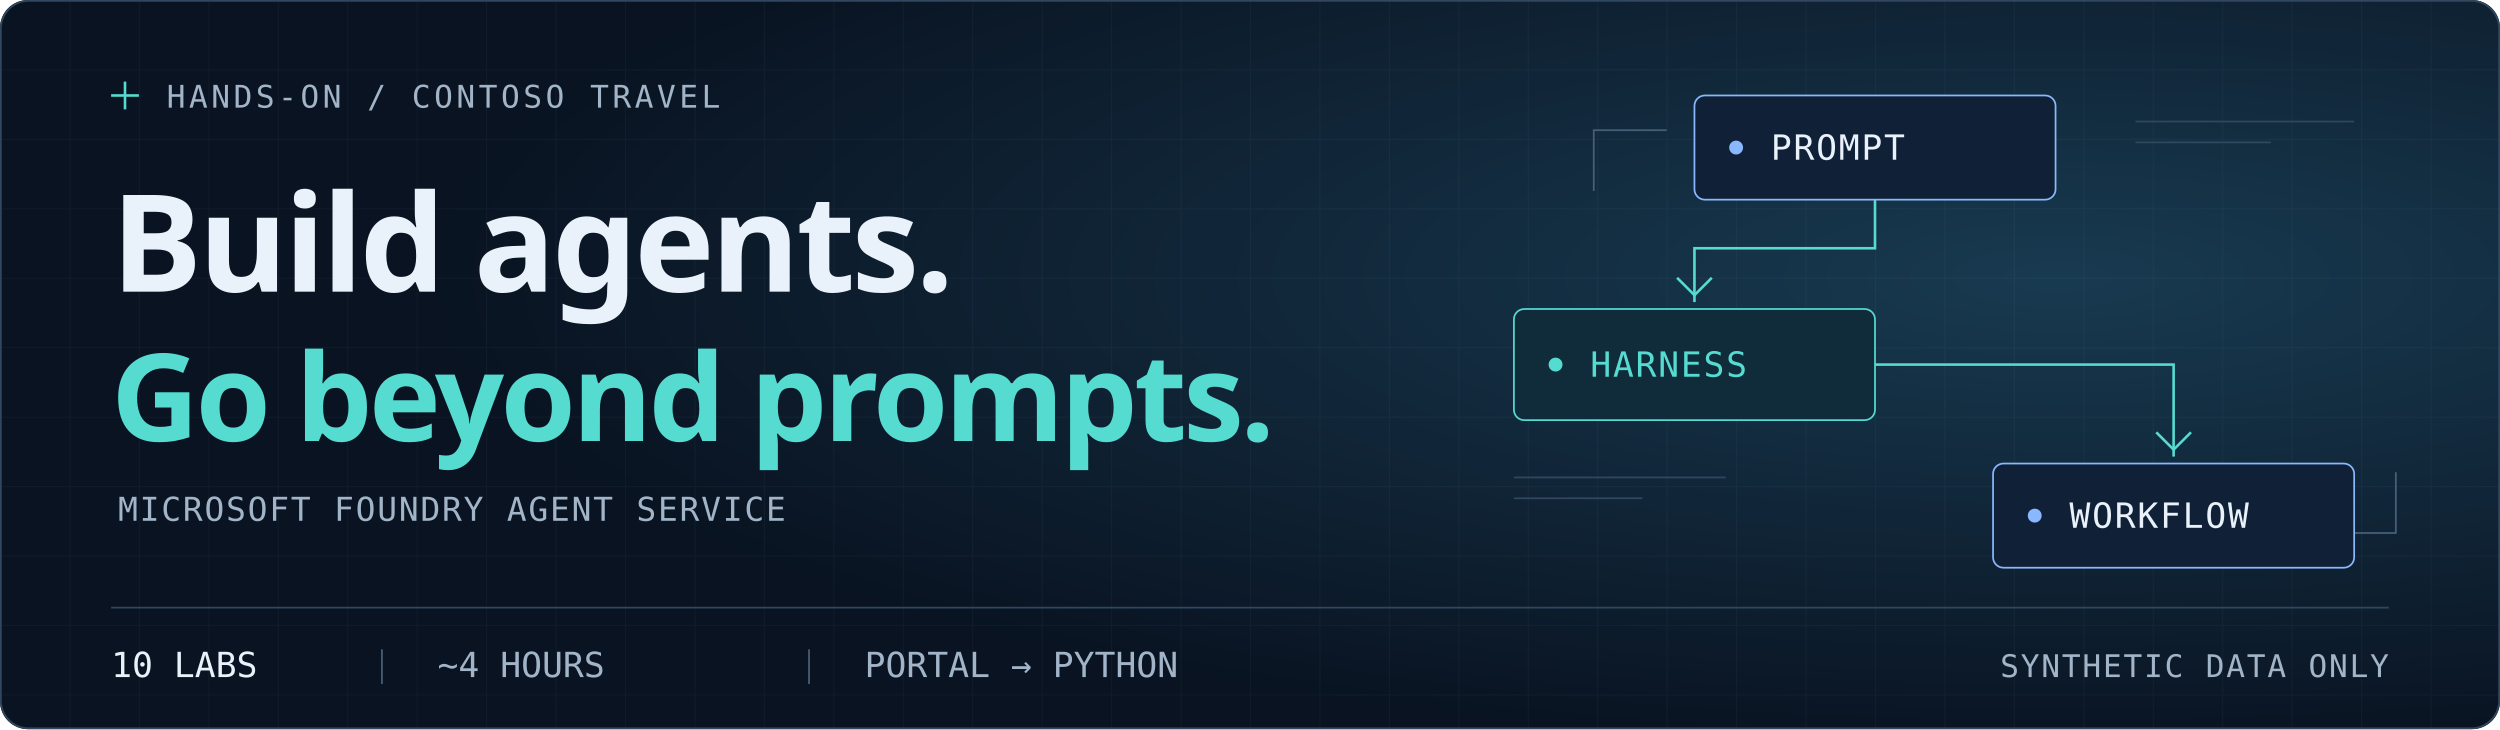
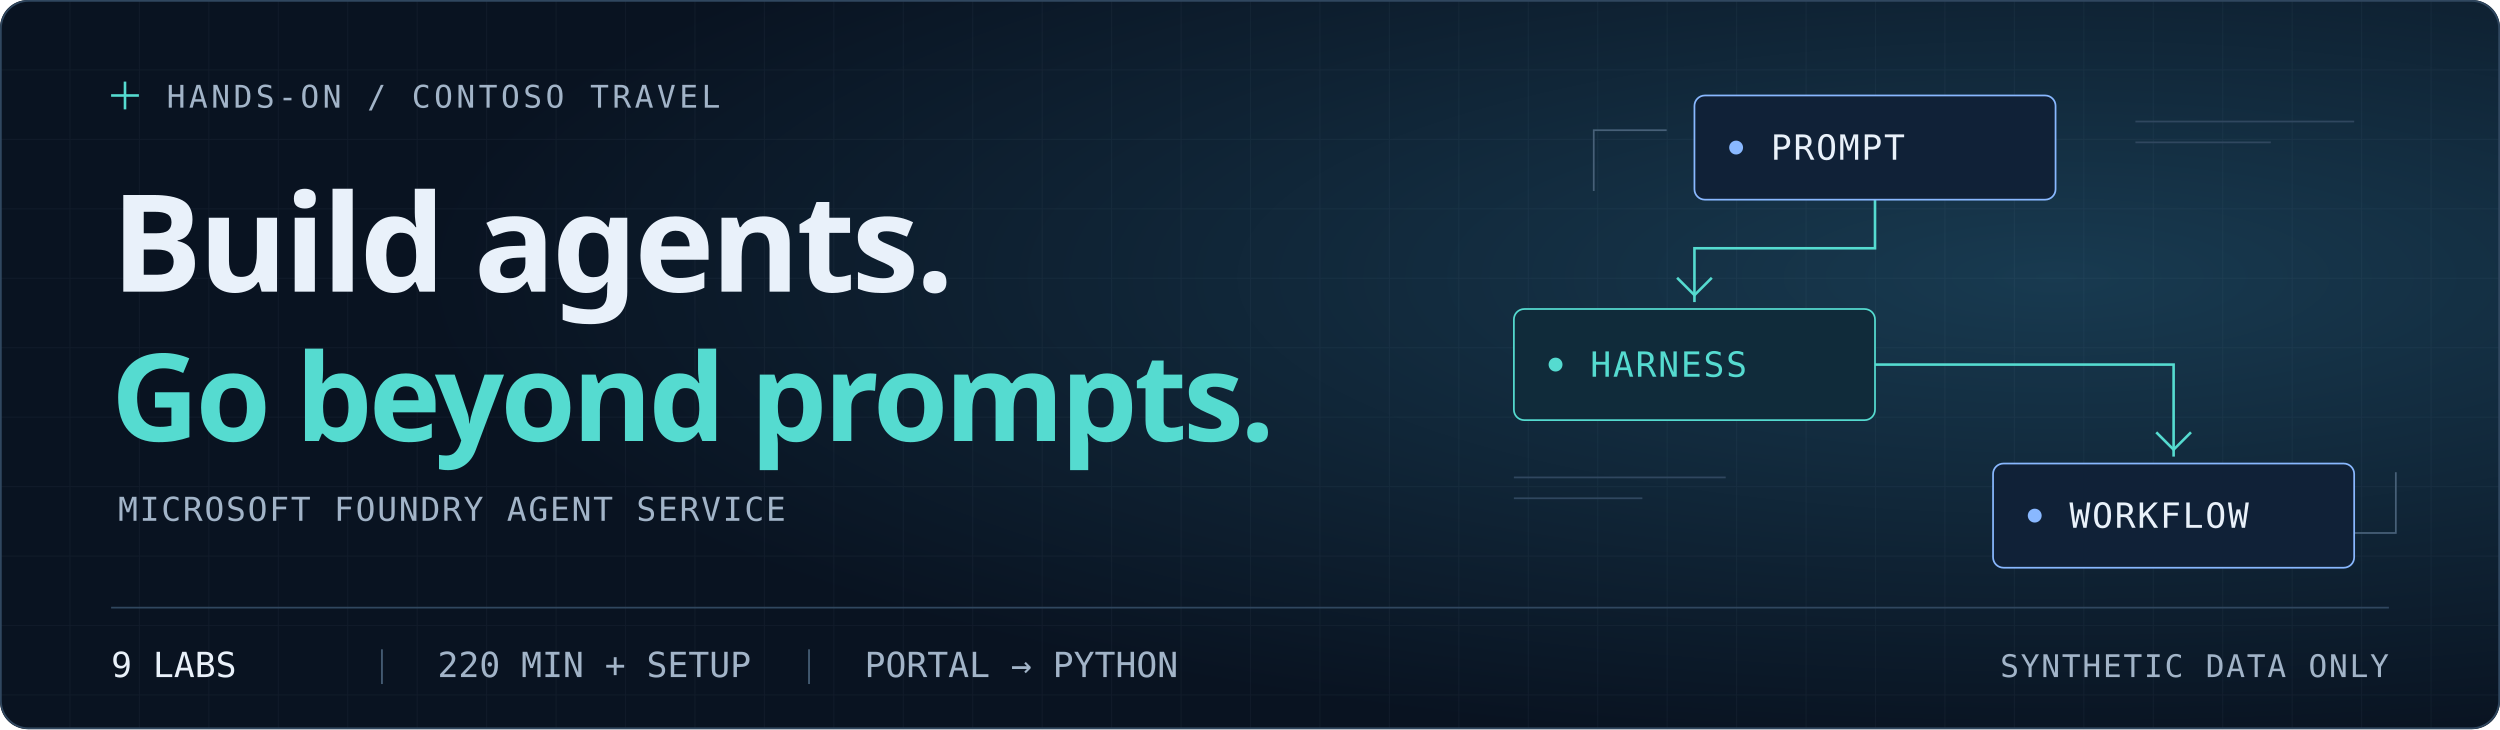
<svg xmlns="http://www.w3.org/2000/svg" width="1440" height="420" viewBox="0 0 1440 420" role="img" aria-labelledby="cover-title cover-description">
  <defs>
    <radialGradient id="glow" cx="82%" cy="38%" r="65%">
      <stop offset="0" stop-color="#183a50" />
      <stop offset="1" stop-color="#091321" />
    </radialGradient>
    <pattern id="cover-grid" width="40" height="40" patternUnits="userSpaceOnUse">
      <path d="M 40 0 H 0 V 40" fill="none" stroke="#b7d3f0" stroke-opacity=".045" />
    </pattern>
    <style>
      text { fill: #e9f1fa; font-family: "Bahnschrift", "Aptos Display", "Segoe UI", sans-serif; }
      .mono { font-family: "Cascadia Code", Consolas, monospace; }
      .muted { fill: #a2b4c8; }
      .cyan { fill: #55dbd0; }
      .wire { fill: none; stroke: #55dbd0; stroke-width: 1.5; }
    </style>
  </defs>
  <rect width="1440" height="420" rx="16" fill="url(#glow)" />
  <rect width="1440" height="420" rx="16" fill="url(#cover-grid)" />
  <rect x=".5" y=".5" width="1439" height="419" rx="16" fill="none" stroke="#30475f" />
  <path d="M 64 55 H 80 M 72 47 V 63" stroke="#55dbd0" stroke-width="1.5" />
  <text class="mono muted" x="96" y="62" font-size="18" letter-spacing="2">HANDS-ON / CONTOSO TRAVEL</text>
  <text x="64" y="168" font-size="78" font-weight="600" letter-spacing="-2">Build agents.</text>
  <text class="cyan" x="64" y="254" font-size="70" font-weight="600" letter-spacing="-2">Go beyond prompts.</text>
  <text class="mono muted" x="68" y="300" font-size="19" letter-spacing="1">MICROSOFT FOUNDRY AGENT SERVICE</text>
  <g aria-hidden="true">
    <path d="M 1080 115 V 143 H 976 V 174 M 1072 210 H 1252 V 263" class="wire" />
    <path d="M 966 160 L 976 170 L 986 160 M 1242 249 L 1252 259 L 1262 249" class="wire" />
    <path d="M 960 75 H 918 V 110 M 1344 307 H 1380 V 272" fill="none" stroke="#476078" />
    <rect x="976" y="55" width="208" height="60" rx="6" fill="#102137" stroke="#89b8ff" />
    <rect x="872" y="178" width="208" height="64" rx="6" fill="#102b3a" stroke="#55dbd0" />
    <rect x="1148" y="267" width="208" height="60" rx="6" fill="#102137" stroke="#89b8ff" />
    <circle cx="1000" cy="85" r="4" fill="#89b8ff" />
    <circle cx="896" cy="210" r="4" fill="#55dbd0" />
    <circle cx="1172" cy="297" r="4" fill="#89b8ff" />
    <text class="mono" x="1020" y="92" font-size="20" letter-spacing="1">PROMPT</text>
    <text class="mono cyan" x="916" y="217" font-size="20" letter-spacing="1">HARNESS</text>
    <text class="mono" x="1192" y="304" font-size="20" letter-spacing="1">WORKFLOW</text>
    <path d="M 1230 70 H 1356 M 1230 82 H 1308 M 872 275 H 994 M 872 287 H 946" fill="none" stroke="#30475f" />
  </g>
  <path d="M 64 350 H 1376" fill="none" stroke="#30475f" />
-   <text class="mono" x="64" y="390" font-size="20">10 LABS</text>
+   <text class="mono" x="64" y="390" font-size="20">9 LABS</text>
  <path d="M 220 374 V 394 M 466 374 V 394" stroke="#476078" />
-   <text class="mono muted" x="252" y="390" font-size="20">~4 HOURS</text>
+   <text class="mono muted" x="252" y="390" font-size="20">220 MIN + SETUP</text>
  <text class="mono muted" x="498" y="390" font-size="20">PORTAL → PYTHON</text>
  <text class="mono muted" x="1376" y="390" font-size="18" text-anchor="end" letter-spacing="1">SYNTHETIC DATA ONLY</text>
</svg>
